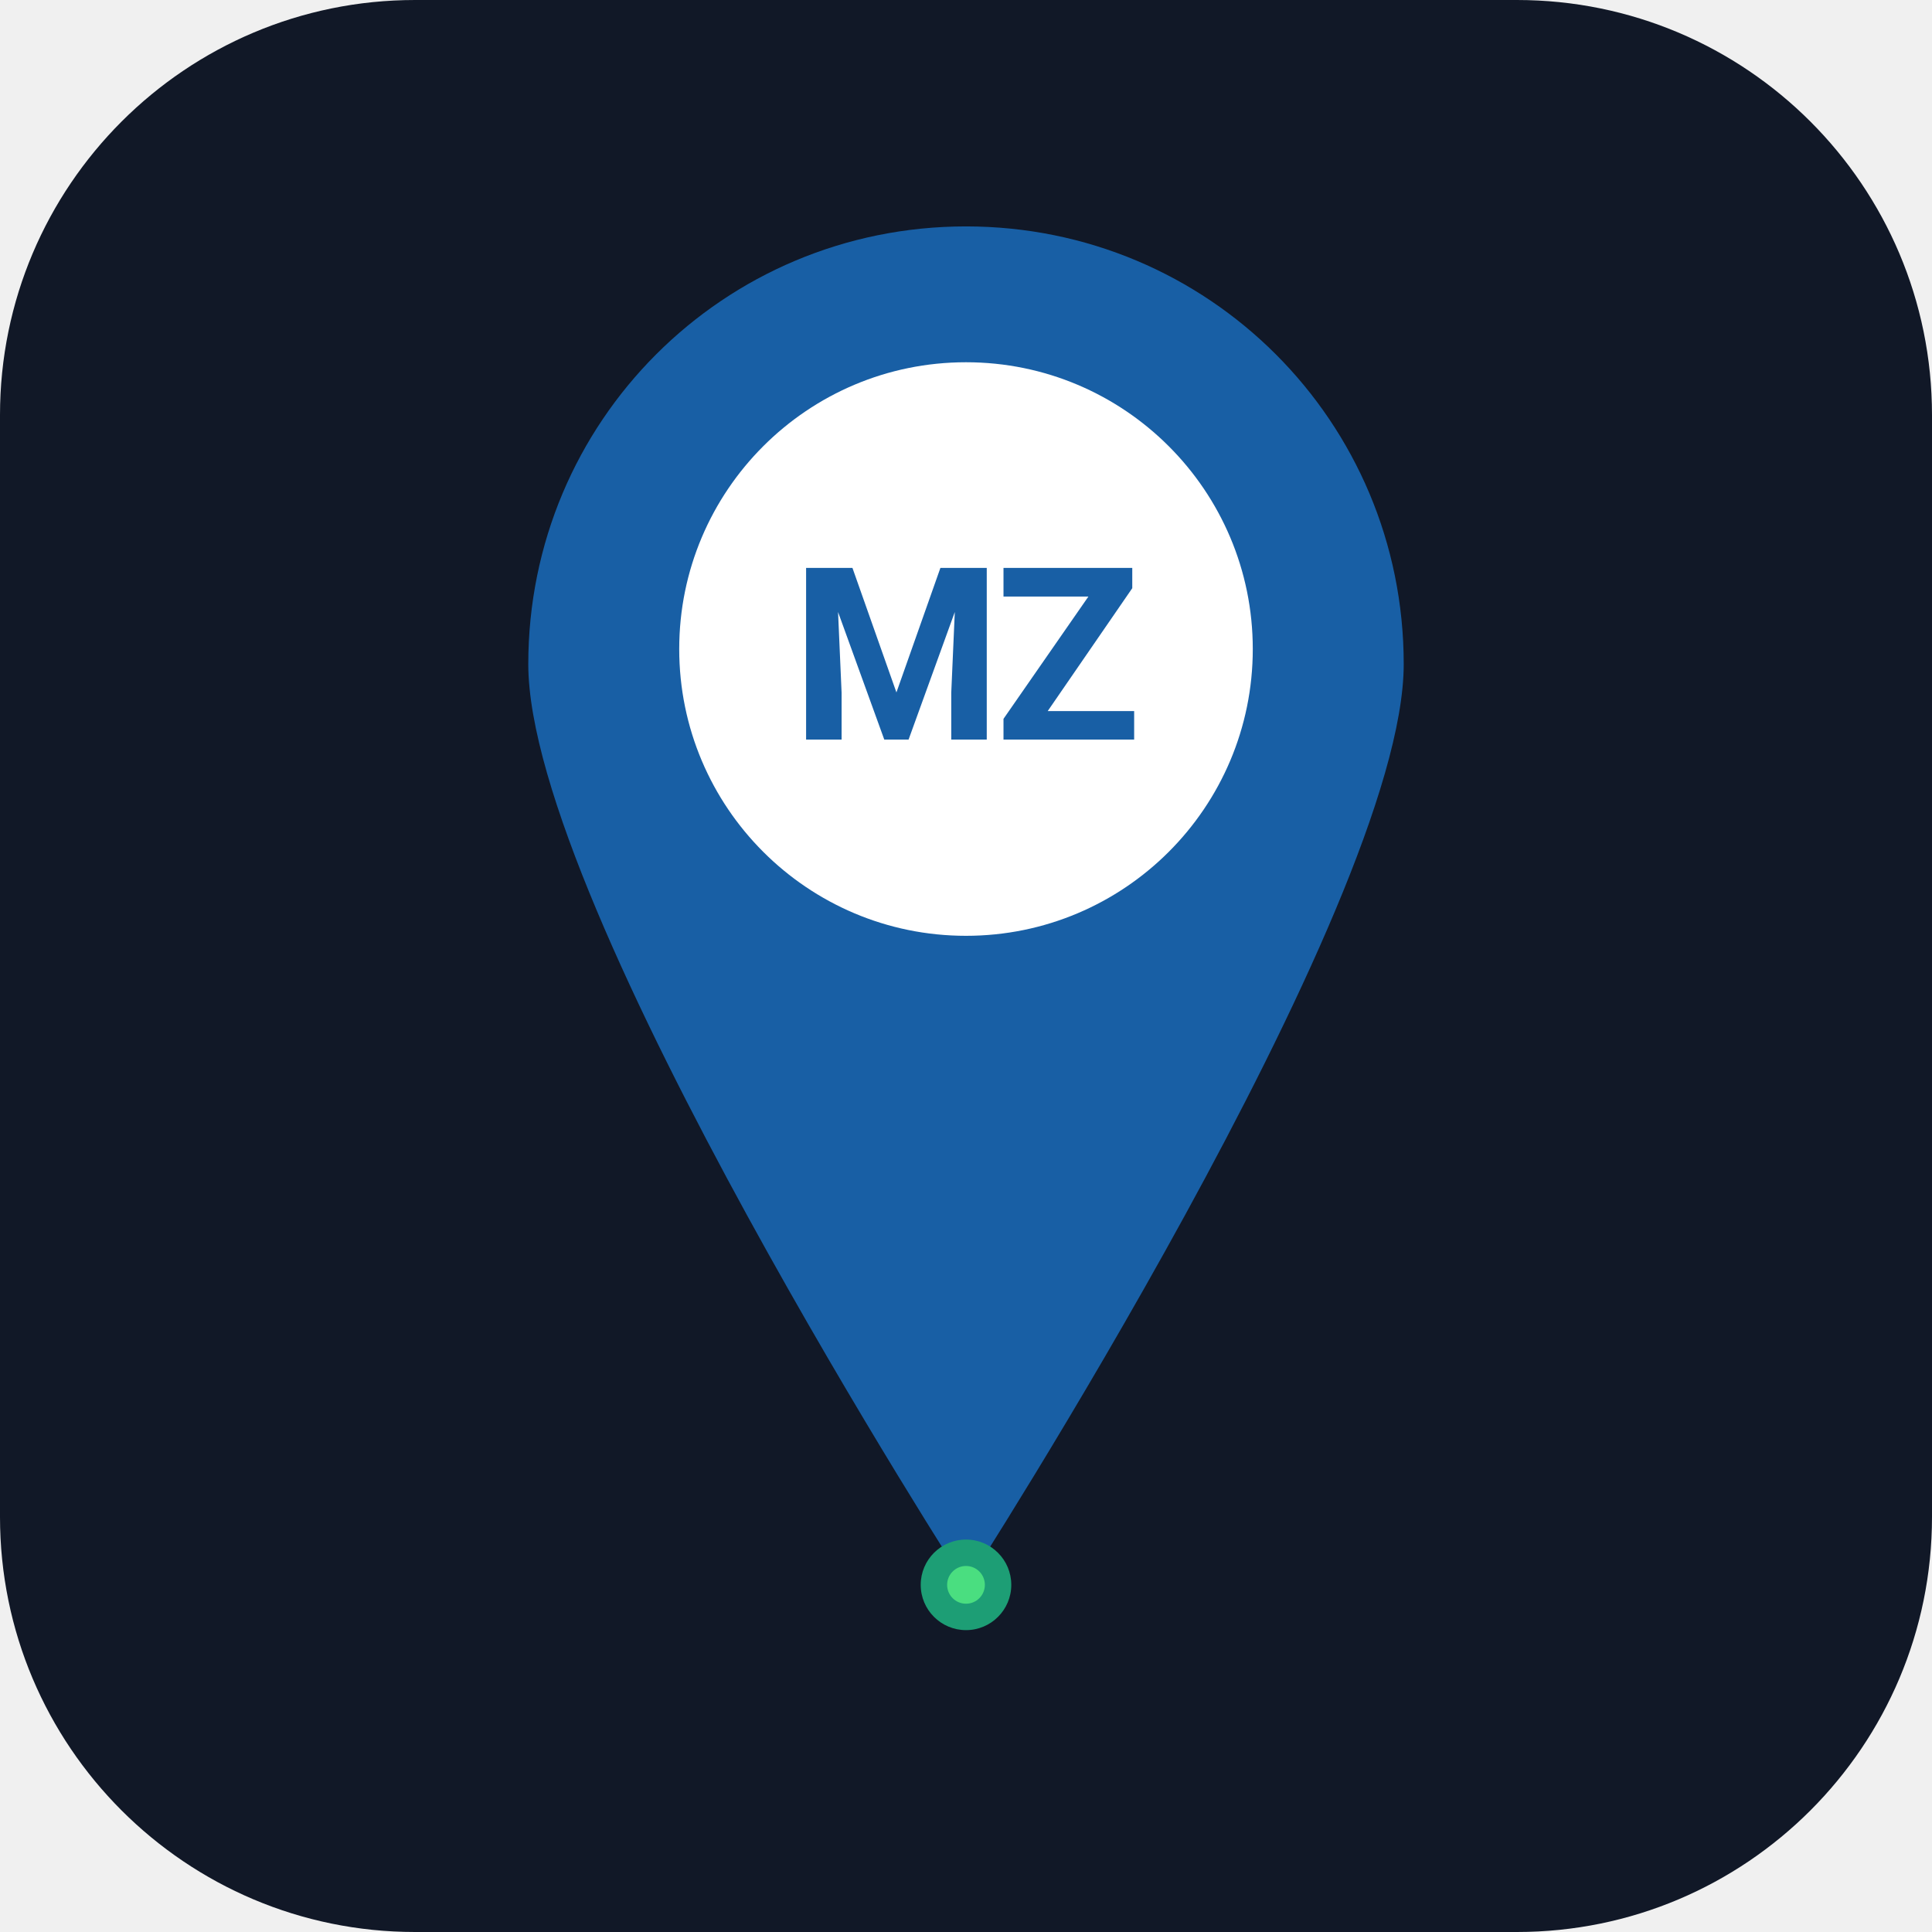
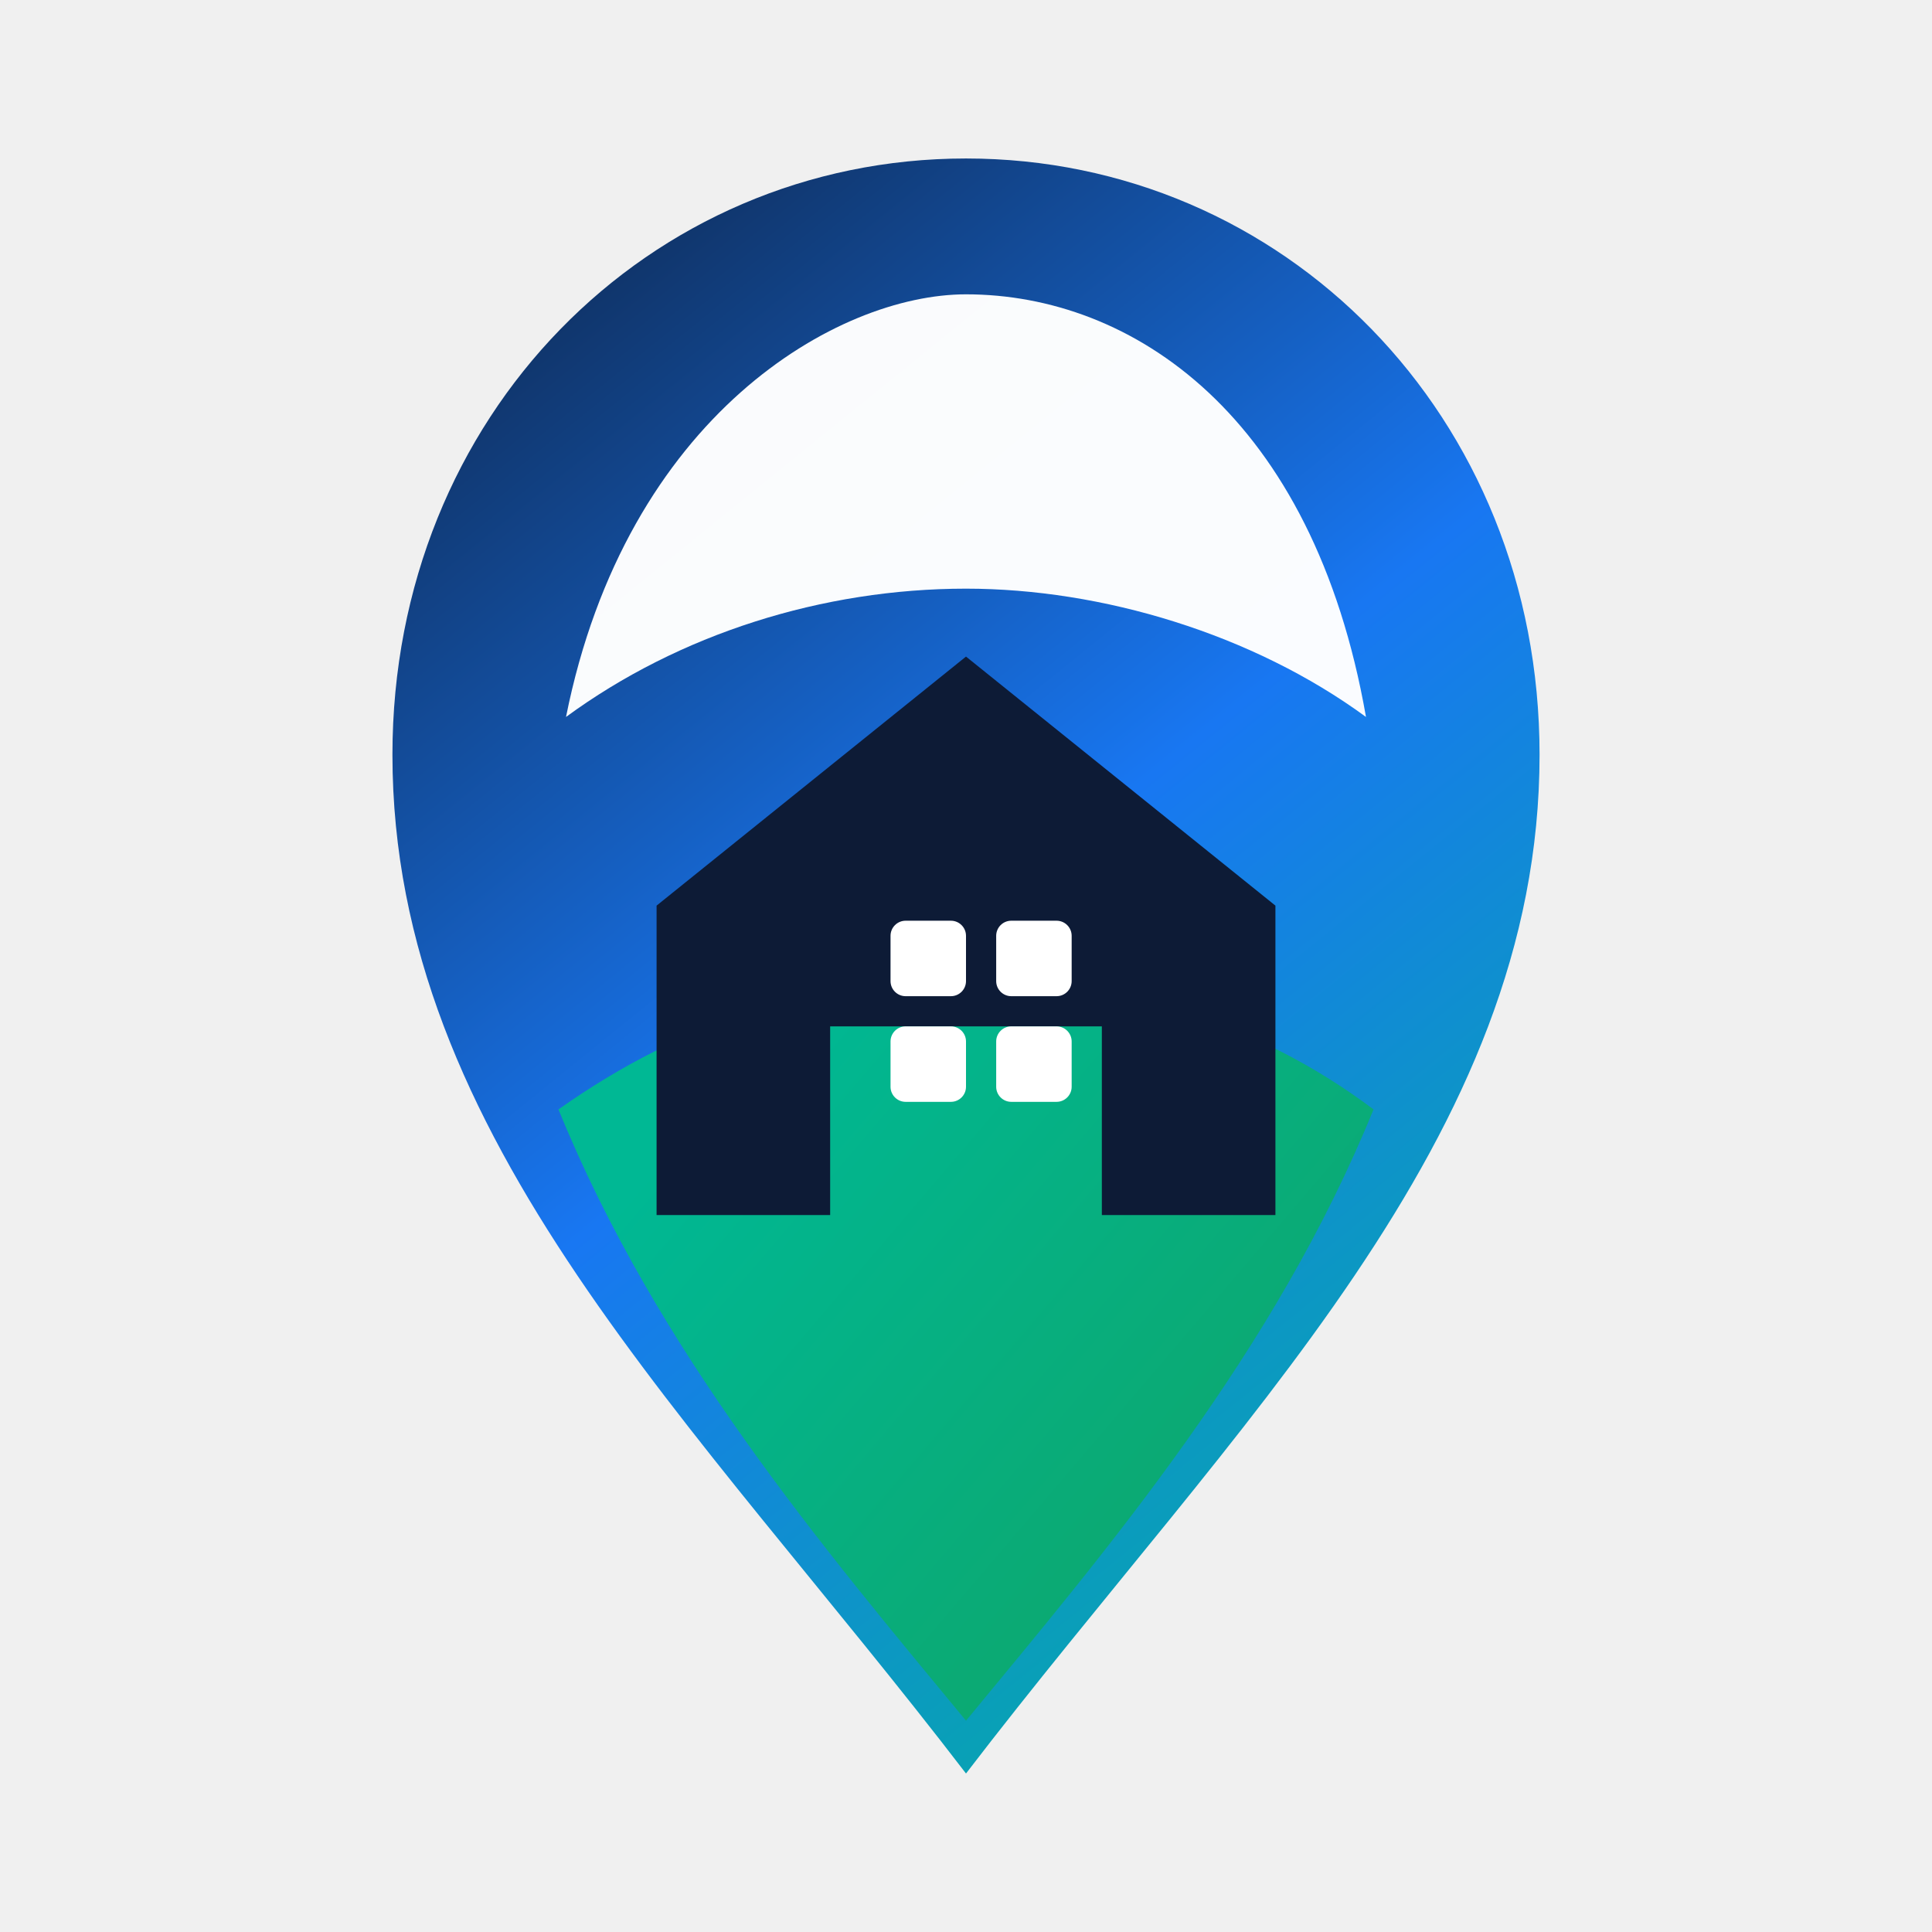
- <svg xmlns="http://www.w3.org/2000/svg" viewBox="0 0 512 512" width="512" height="512">
-   <rect width="512" height="512" rx="110" fill="#111827" />
-   <path d="M256 60C191.726 60 140 111.726 140 176C140 240.274 256 420 256 420S372 240.274 372 176C372 111.726 320.274 60 256 60Z" fill="#185FA5" />
-   <circle cx="256" cy="172" r="76" fill="#ffffff" />
-   <text x="256" y="196" text-anchor="middle" font-family="-apple-system,BlinkMacSystemFont,'Segoe UI',Roboto,sans-serif" font-size="64" font-weight="700" fill="#185FA5" letter-spacing="-2">MZ</text>
-   <circle cx="256" cy="420" r="12" fill="#1D9E75" />
-   <circle cx="256" cy="420" r="5" fill="#4ade80" />
+ <svg xmlns="http://www.w3.org/2000/svg" viewBox="0 0 256 256" role="img" aria-label="MiZona icono">
+   <defs>
+     <linearGradient id="pinGrad" x1="40" y1="20" x2="210" y2="230" gradientUnits="userSpaceOnUse">
+       <stop offset="0" stop-color="#0D1B36" />
+       <stop offset="0.50" stop-color="#1877F2" />
+       <stop offset="1" stop-color="#00B894" />
+     </linearGradient>
+     <linearGradient id="greenGrad" x1="90" y1="150" x2="165" y2="214" gradientUnits="userSpaceOnUse">
+       <stop offset="0" stop-color="#00B894" />
+       <stop offset="1" stop-color="#0EA66B" />
+     </linearGradient>
+   </defs>
+   <path d="M128 235 C92 188 52 151 52 100 C52 55 86 21 128 21 C170 21 204 55 204 100 C204 151 164 188 128 235Z" fill="url(#pinGrad)" />
+   <path d="M75 95 C83 55 111 39 128 39 C150 39 174 55 181 95 C166 84 146 78 128 78 C109 78 90 84 75 95Z" fill="#FFFFFF" opacity="0.98" />
+   <path d="M74 147 C91 135 108 130 128 130 C148 130 166 135 182 147 C169 179 147 205 128 228 C109 205 87 179 74 147Z" fill="url(#greenGrad)" />
+   <path d="M87 120 L128 87 L169 120 V161 H146 V136 H110 V161 H87Z" fill="#0D1B36" />
+   <rect x="118" y="122" width="10" height="10" rx="2" fill="#FFFFFF" />
+   <rect x="132" y="122" width="10" height="10" rx="2" fill="#FFFFFF" />
+   <rect x="118" y="136" width="10" height="10" rx="2" fill="#FFFFFF" />
+   <rect x="132" y="136" width="10" height="10" rx="2" fill="#FFFFFF" />
</svg>
